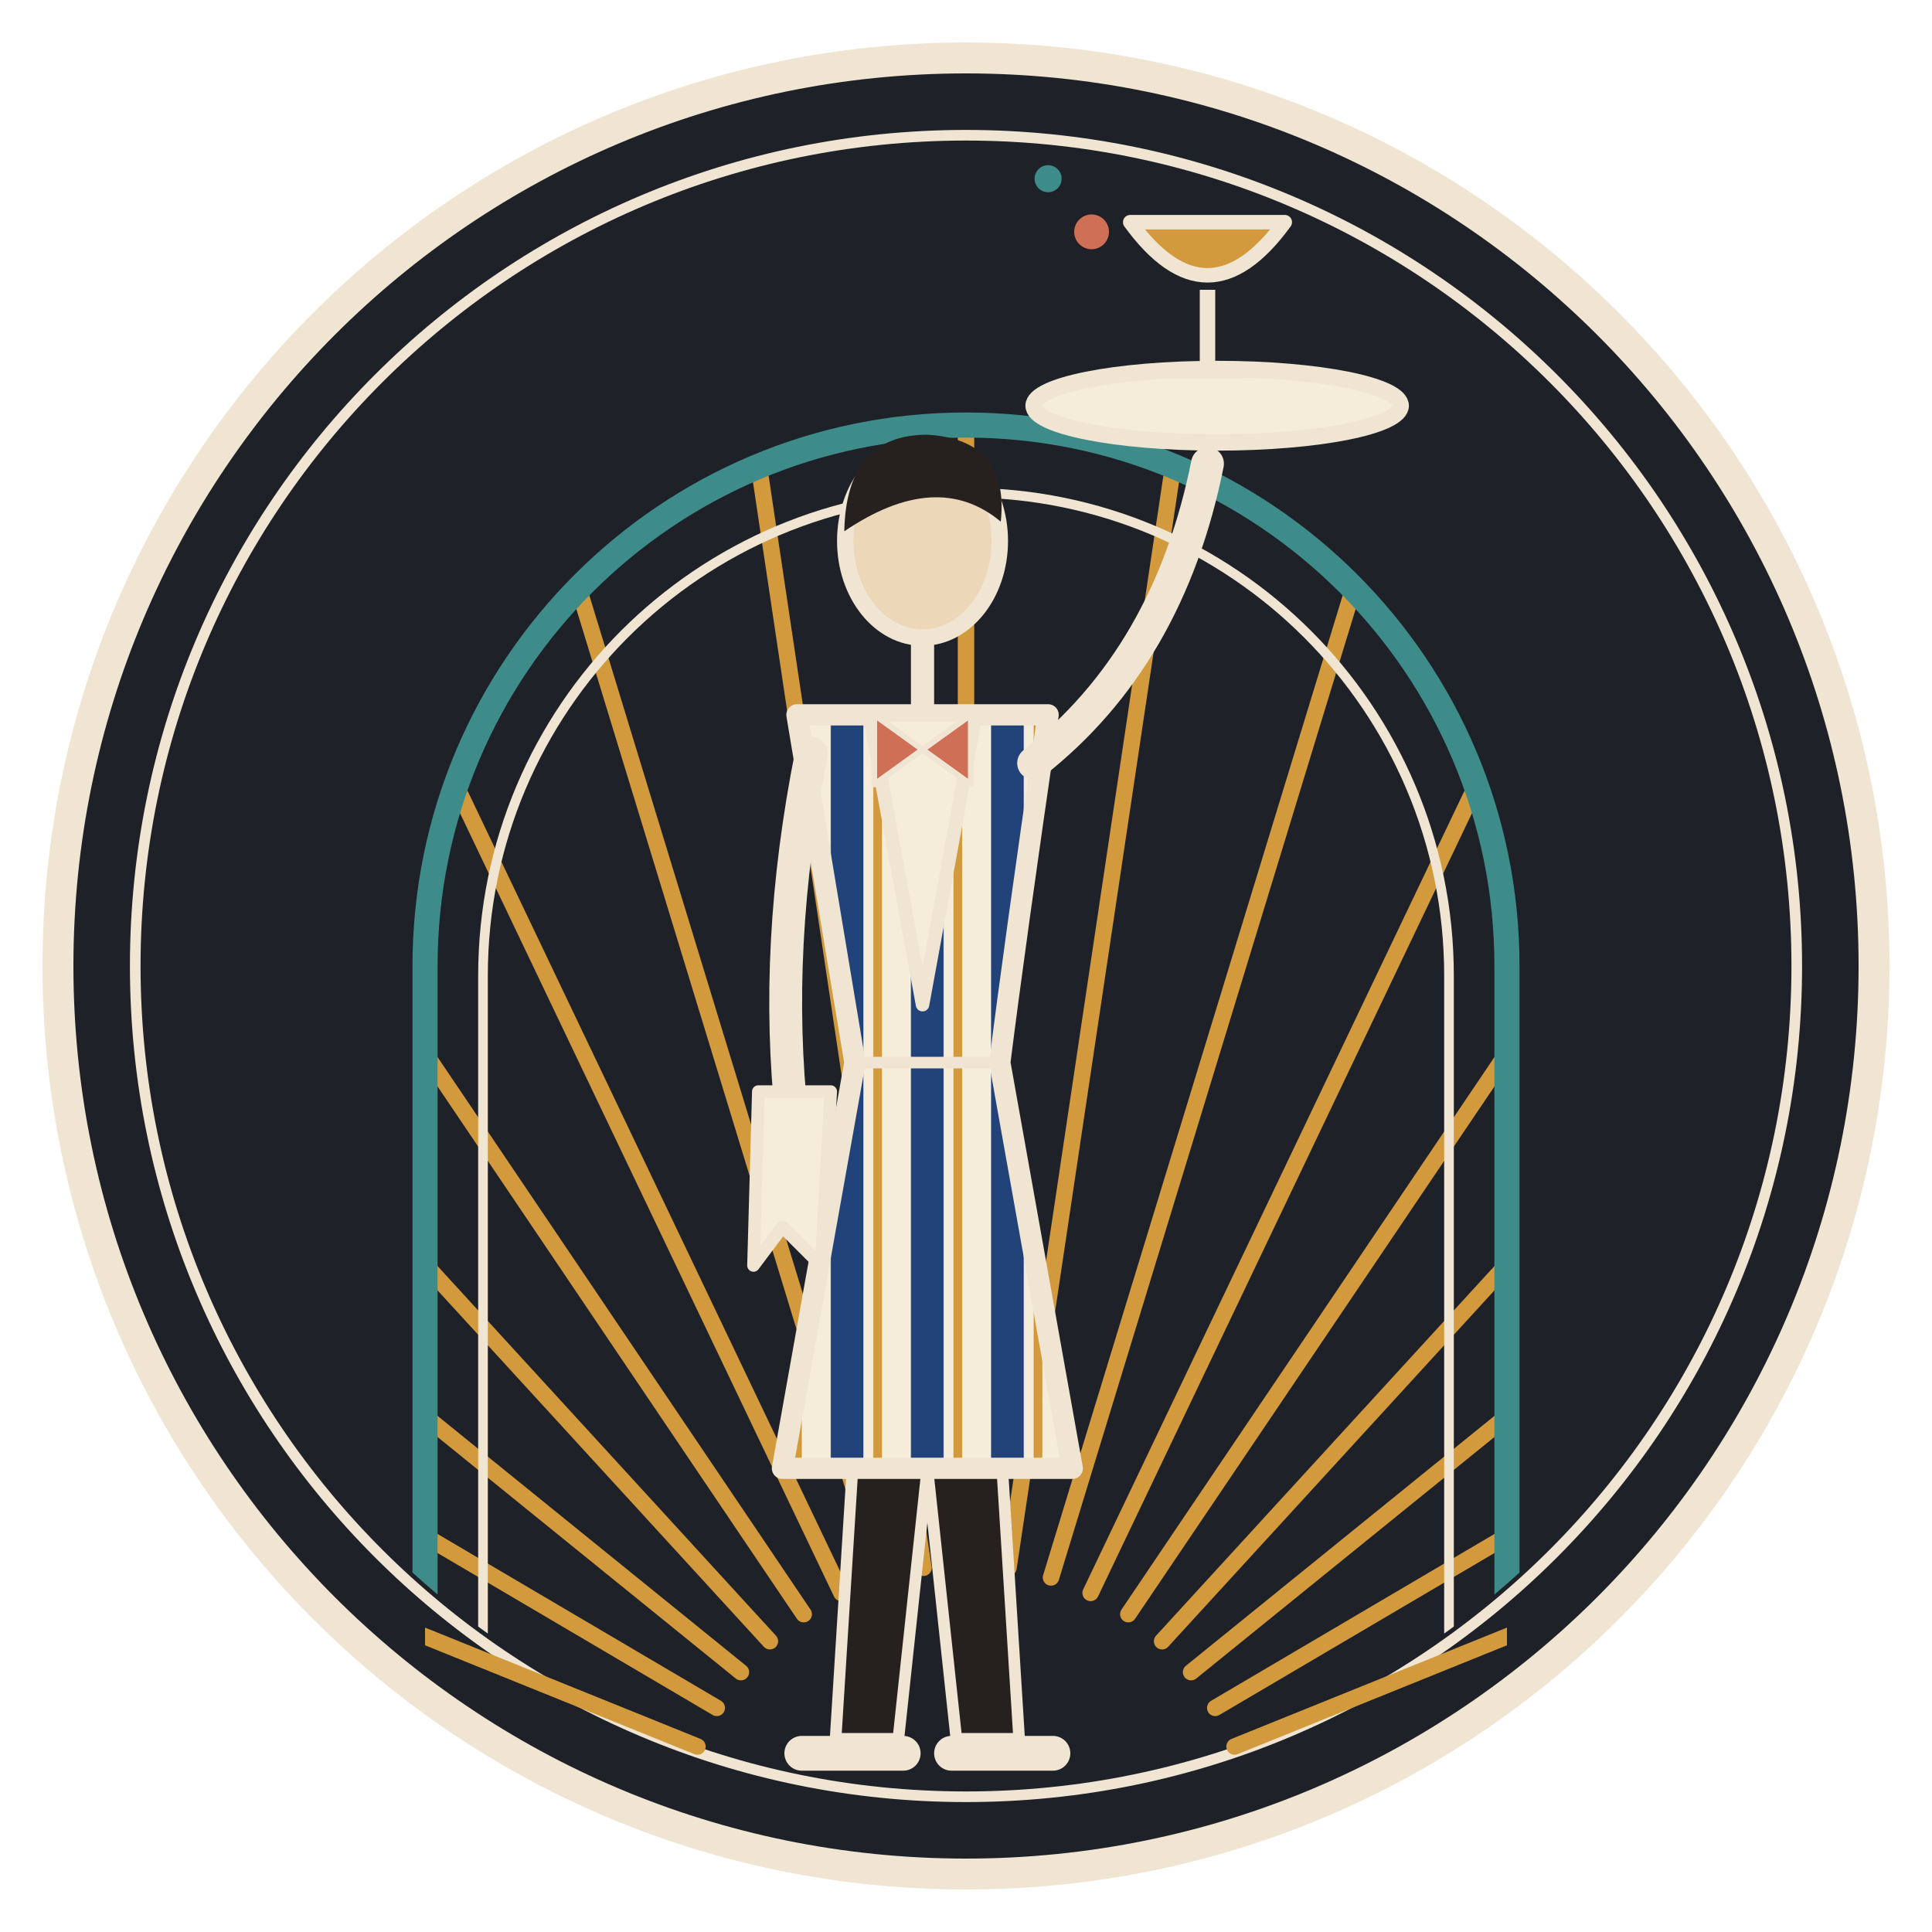
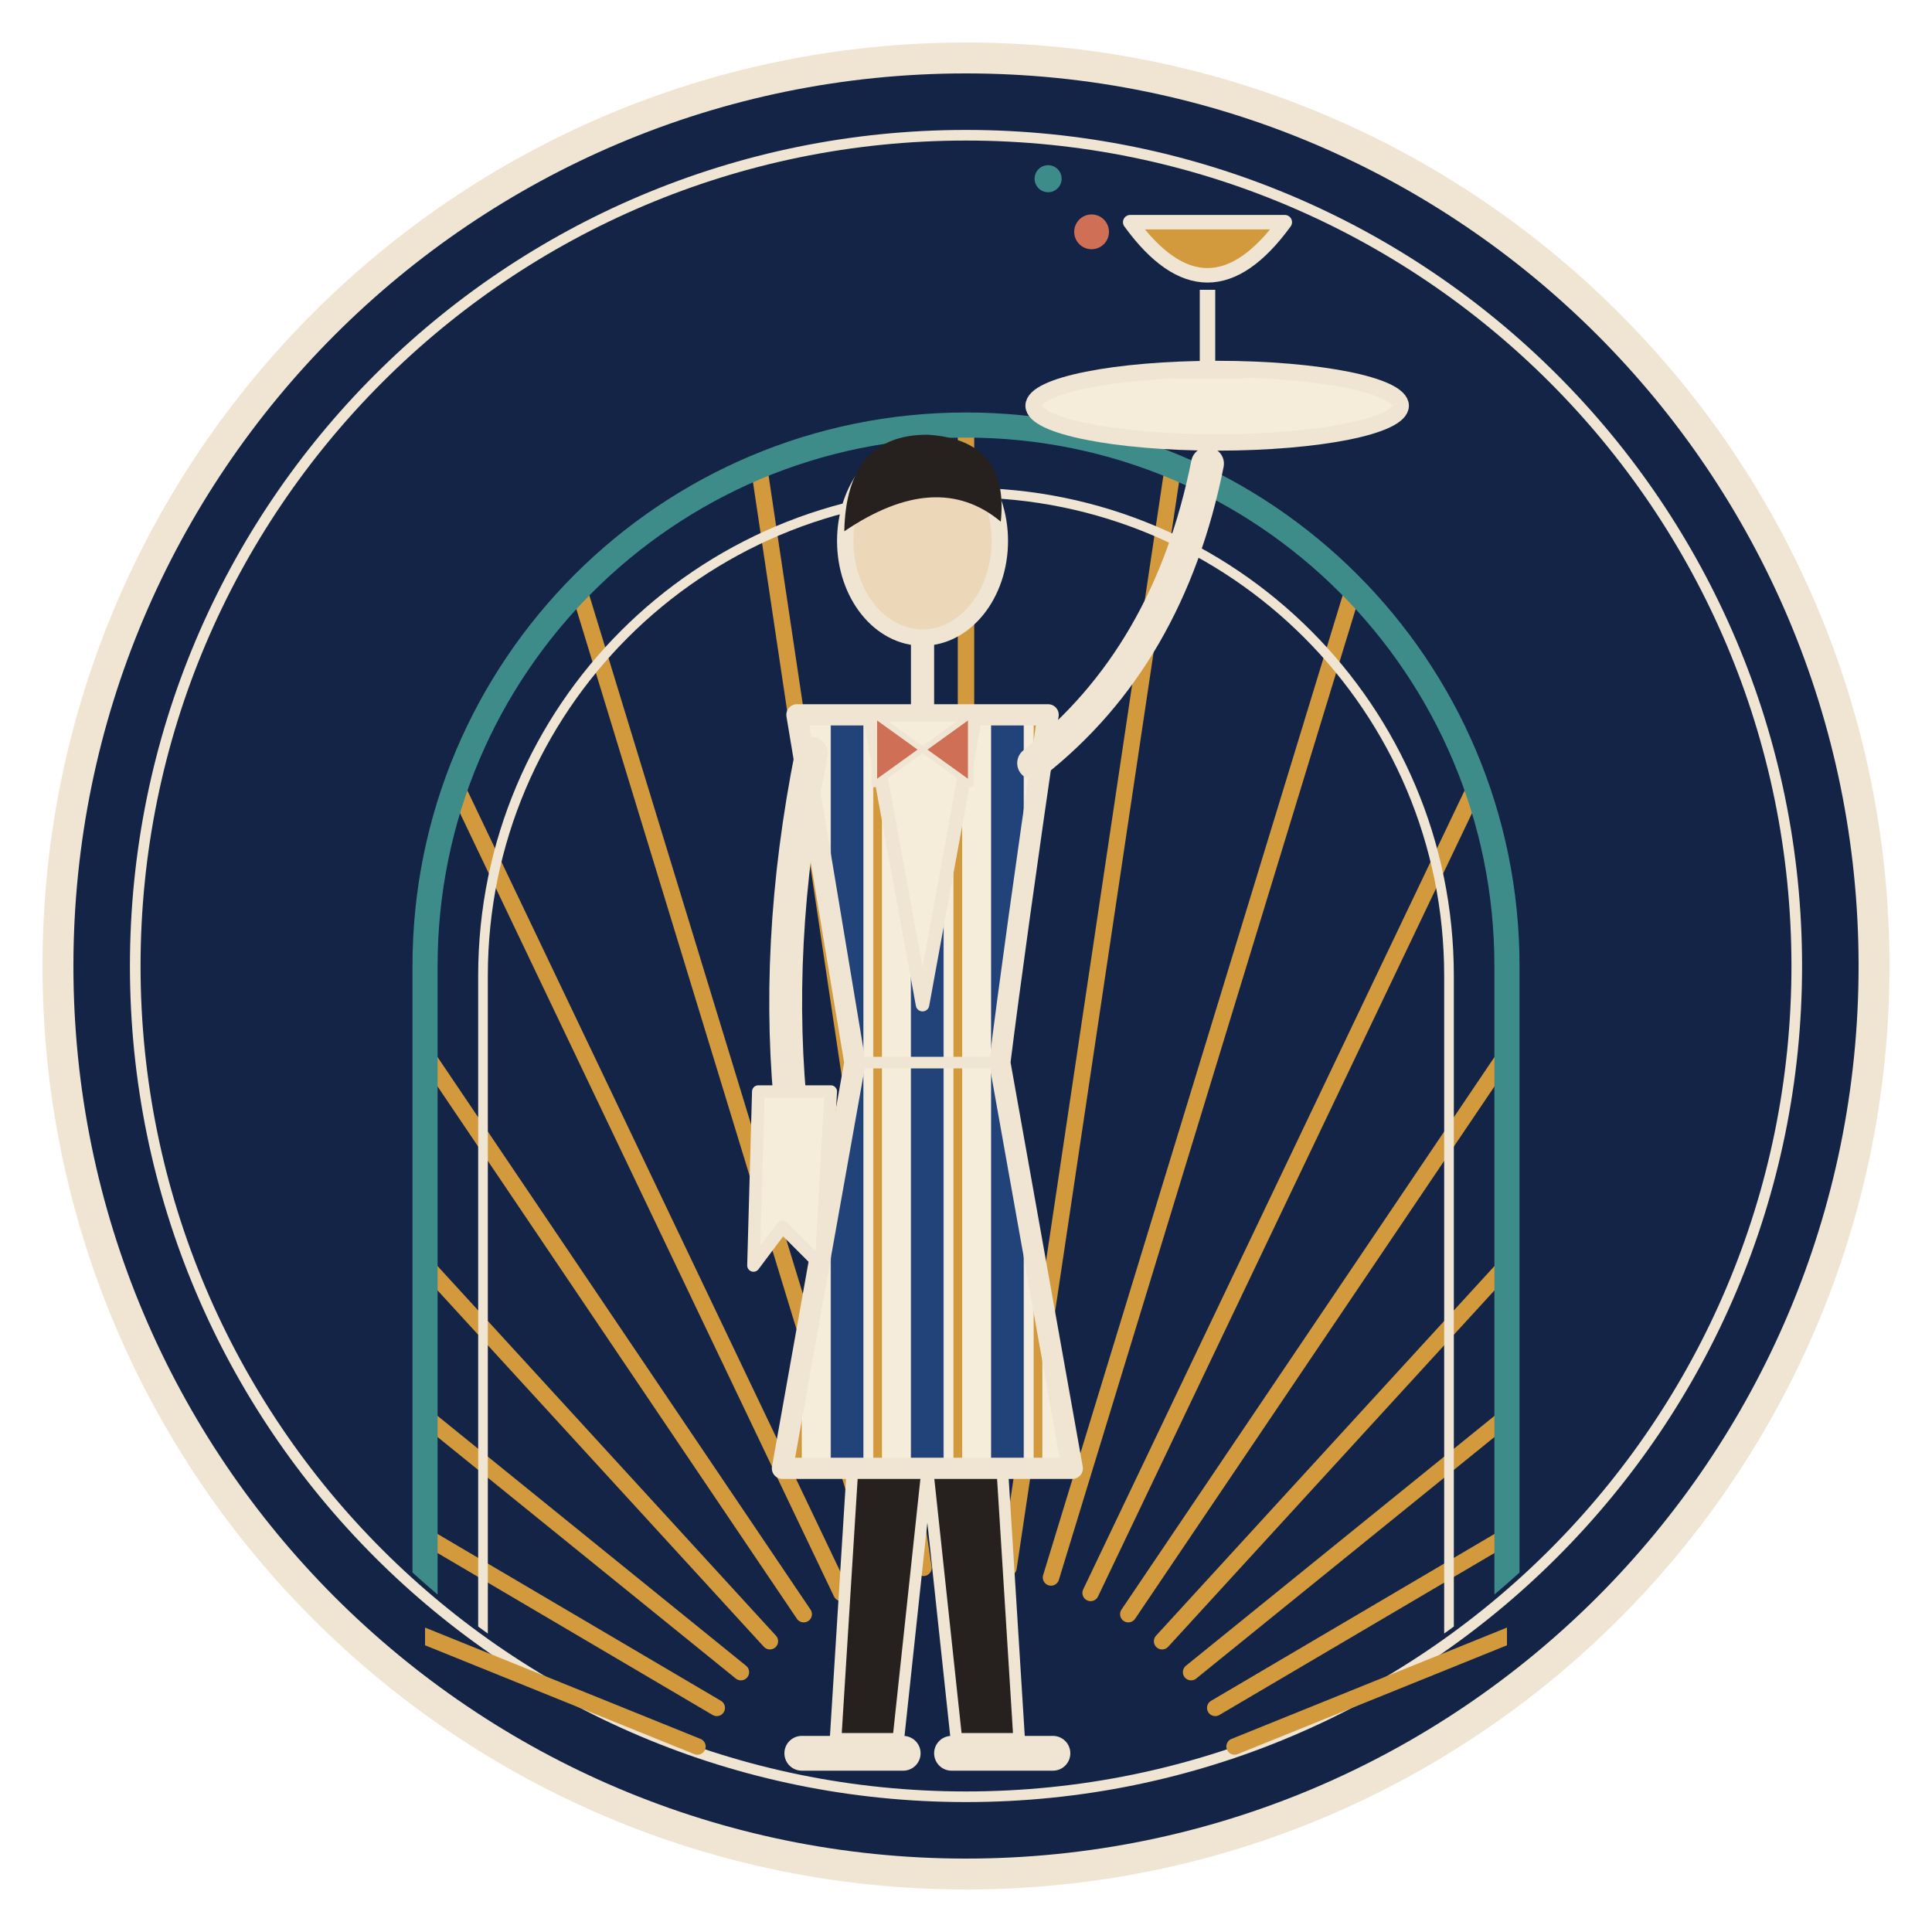
<svg xmlns="http://www.w3.org/2000/svg" viewBox="0 0 200 200" role="img" aria-label="Chi Comanda">
  <defs>
    <pattern id="jacket" width="8.3" height="10" patternUnits="userSpaceOnUse">
      <rect width="8.3" height="10" fill="#F5ECDA" />
      <rect x="0" width="3" height="10" fill="#F5ECDA" />
      <rect x="3" width="3.4" height="10" fill="#22427A" />
      <rect x="6.4" width="1" height="10" fill="#F5ECDA" />
      <rect x="7.4" width="0.9" height="10" fill="#D29A3C" />
    </pattern>
    <clipPath id="disc">
      <circle cx="100" cy="100" r="85" />
    </clipPath>
    <clipPath id="arch">
      <path d="M44 196V100A56 56 0 0 1 156 100V196Z" />
    </clipPath>
  </defs>
-   <circle cx="100" cy="100" r="94" fill="#1E2127" stroke="#EFE5D2" stroke-width="3.2" />
+   <circle cx="100" cy="100" r="94" fill="#142447" stroke="#EFE5D2" stroke-width="3.2" />
  <circle cx="100" cy="100" r="86" fill="none" stroke="#EFE5D2" stroke-width="1.1" />
  <g clip-path="url(#arch)">
    <path d="M72.2 180.8L-48.3 132.1" stroke="#D29A3C" stroke-width="1.7" stroke-linecap="round" />
    <path d="M74.2 176.8L-37.9 110.8" stroke="#D29A3C" stroke-width="1.7" stroke-linecap="round" />
    <path d="M76.7 173.1L-24.3 91.3" stroke="#D29A3C" stroke-width="1.7" stroke-linecap="round" />
    <path d="M79.7 169.9L-8.1 74" stroke="#D29A3C" stroke-width="1.7" stroke-linecap="round" />
    <path d="M83.2 167.1L10.5 59.4" stroke="#D29A3C" stroke-width="1.7" stroke-linecap="round" />
    <path d="M87.1 164.9L31.1 47.6" stroke="#D29A3C" stroke-width="1.7" stroke-linecap="round" />
    <path d="M91.2 163.3L53.2 39" stroke="#D29A3C" stroke-width="1.7" stroke-linecap="round" />
    <path d="M95.6 162.3L76.4 33.8" stroke="#D29A3C" stroke-width="1.7" stroke-linecap="round" />
    <path d="M100 162L100 32" stroke="#D29A3C" stroke-width="1.7" stroke-linecap="round" />
    <path d="M104.4 162.3L123.6 33.8" stroke="#D29A3C" stroke-width="1.7" stroke-linecap="round" />
    <path d="M108.8 163.3L146.8 39" stroke="#D29A3C" stroke-width="1.7" stroke-linecap="round" />
    <path d="M112.9 164.9L168.9 47.6" stroke="#D29A3C" stroke-width="1.7" stroke-linecap="round" />
    <path d="M116.8 167.1L189.5 59.4" stroke="#D29A3C" stroke-width="1.7" stroke-linecap="round" />
    <path d="M120.3 169.9L208.1 74" stroke="#D29A3C" stroke-width="1.7" stroke-linecap="round" />
    <path d="M123.3 173.1L224.3 91.3" stroke="#D29A3C" stroke-width="1.7" stroke-linecap="round" />
    <path d="M125.8 176.8L237.9 110.8" stroke="#D29A3C" stroke-width="1.7" stroke-linecap="round" />
    <path d="M127.8 180.8L248.3 132.1" stroke="#D29A3C" stroke-width="1.7" stroke-linecap="round" />
  </g>
  <g clip-path="url(#disc)">
    <path d="M44 196V100A56 56 0 0 1 156 100V196" fill="none" stroke="#3E8C8A" stroke-width="2.6" />
    <path d="M50 196V101A50 50 0 0 1 150 101V196" fill="none" stroke="#EFE5D2" stroke-width="1" />
  </g>
  <path d="M88.5 148L86.5 180H93L96 152L99 180H105.5L103.5 148Z" fill="#26211F" stroke="#EFE5D2" stroke-width="1.2" stroke-linejoin="round" />
  <path d="M83 181.5H93.5M98.5 181.5H109" stroke="#EFE5D2" stroke-width="3.6" stroke-linecap="round" />
  <path d="M82.5 74H108.5Q105 98 103.5 110L111 152H81L88.5 110Q86.5 98 82.5 74Z" fill="url(#jacket)" stroke="#EFE5D2" stroke-width="2.2" stroke-linejoin="round" />
  <path d="M88.5 110H103.5" stroke="#EFE5D2" stroke-width="1.2" />
  <path d="M90 74L95.5 104L101 74Z" fill="#F5ECDA" stroke="#EFE5D2" stroke-width="1.4" stroke-linejoin="round" />
  <path d="M90.5 74L95.5 77.6L90.5 81.2ZM100.5 74L95.5 77.6L100.5 81.2Z" fill="#CF6F55" stroke="#EFE5D2" stroke-width=".6" stroke-linejoin="round" />
  <path d="M84 78Q80 98 82 116" fill="none" stroke="#EFE5D2" stroke-width="3.4" stroke-linecap="round" />
  <path d="M78.5 113H86L85 131L81 127L78 131Z" fill="#F5ECDA" stroke="#EFE5D2" stroke-width="1.3" stroke-linejoin="round" />
  <path d="M95.5 65V74" stroke="#EFE5D2" stroke-width="2.4" />
  <ellipse cx="95.5" cy="56" rx="8" ry="10" fill="#EDD7B9" stroke="#EFE5D2" stroke-width="1.7" />
  <path d="M87.4 55Q87.6 45 96 45Q104.5 45.5 103.6 54Q97 48.5 87.4 55Z" fill="#26211F" />
  <path d="M107 79Q121 68 125 48" fill="none" stroke="#EFE5D2" stroke-width="3.4" stroke-linecap="round" />
  <ellipse cx="126" cy="42" rx="19" ry="3.8" fill="#F5ECDA" stroke="#EFE5D2" stroke-width="1.7" />
  <path d="M125 38V30" stroke="#EFE5D2" stroke-width="1.6" />
  <path d="M121.5 38.4H128.5" stroke="#EFE5D2" stroke-width="1.6" stroke-linecap="round" />
  <path d="M117 23Q125 34 133 23Z" fill="#D29A3C" stroke="#EFE5D2" stroke-width="1.5" stroke-linejoin="round" />
  <circle cx="113" cy="24" r="1.8" fill="#CF6F55" />
  <circle cx="108.5" cy="18.5" r="1.4" fill="#3E8C8A" />
</svg>
